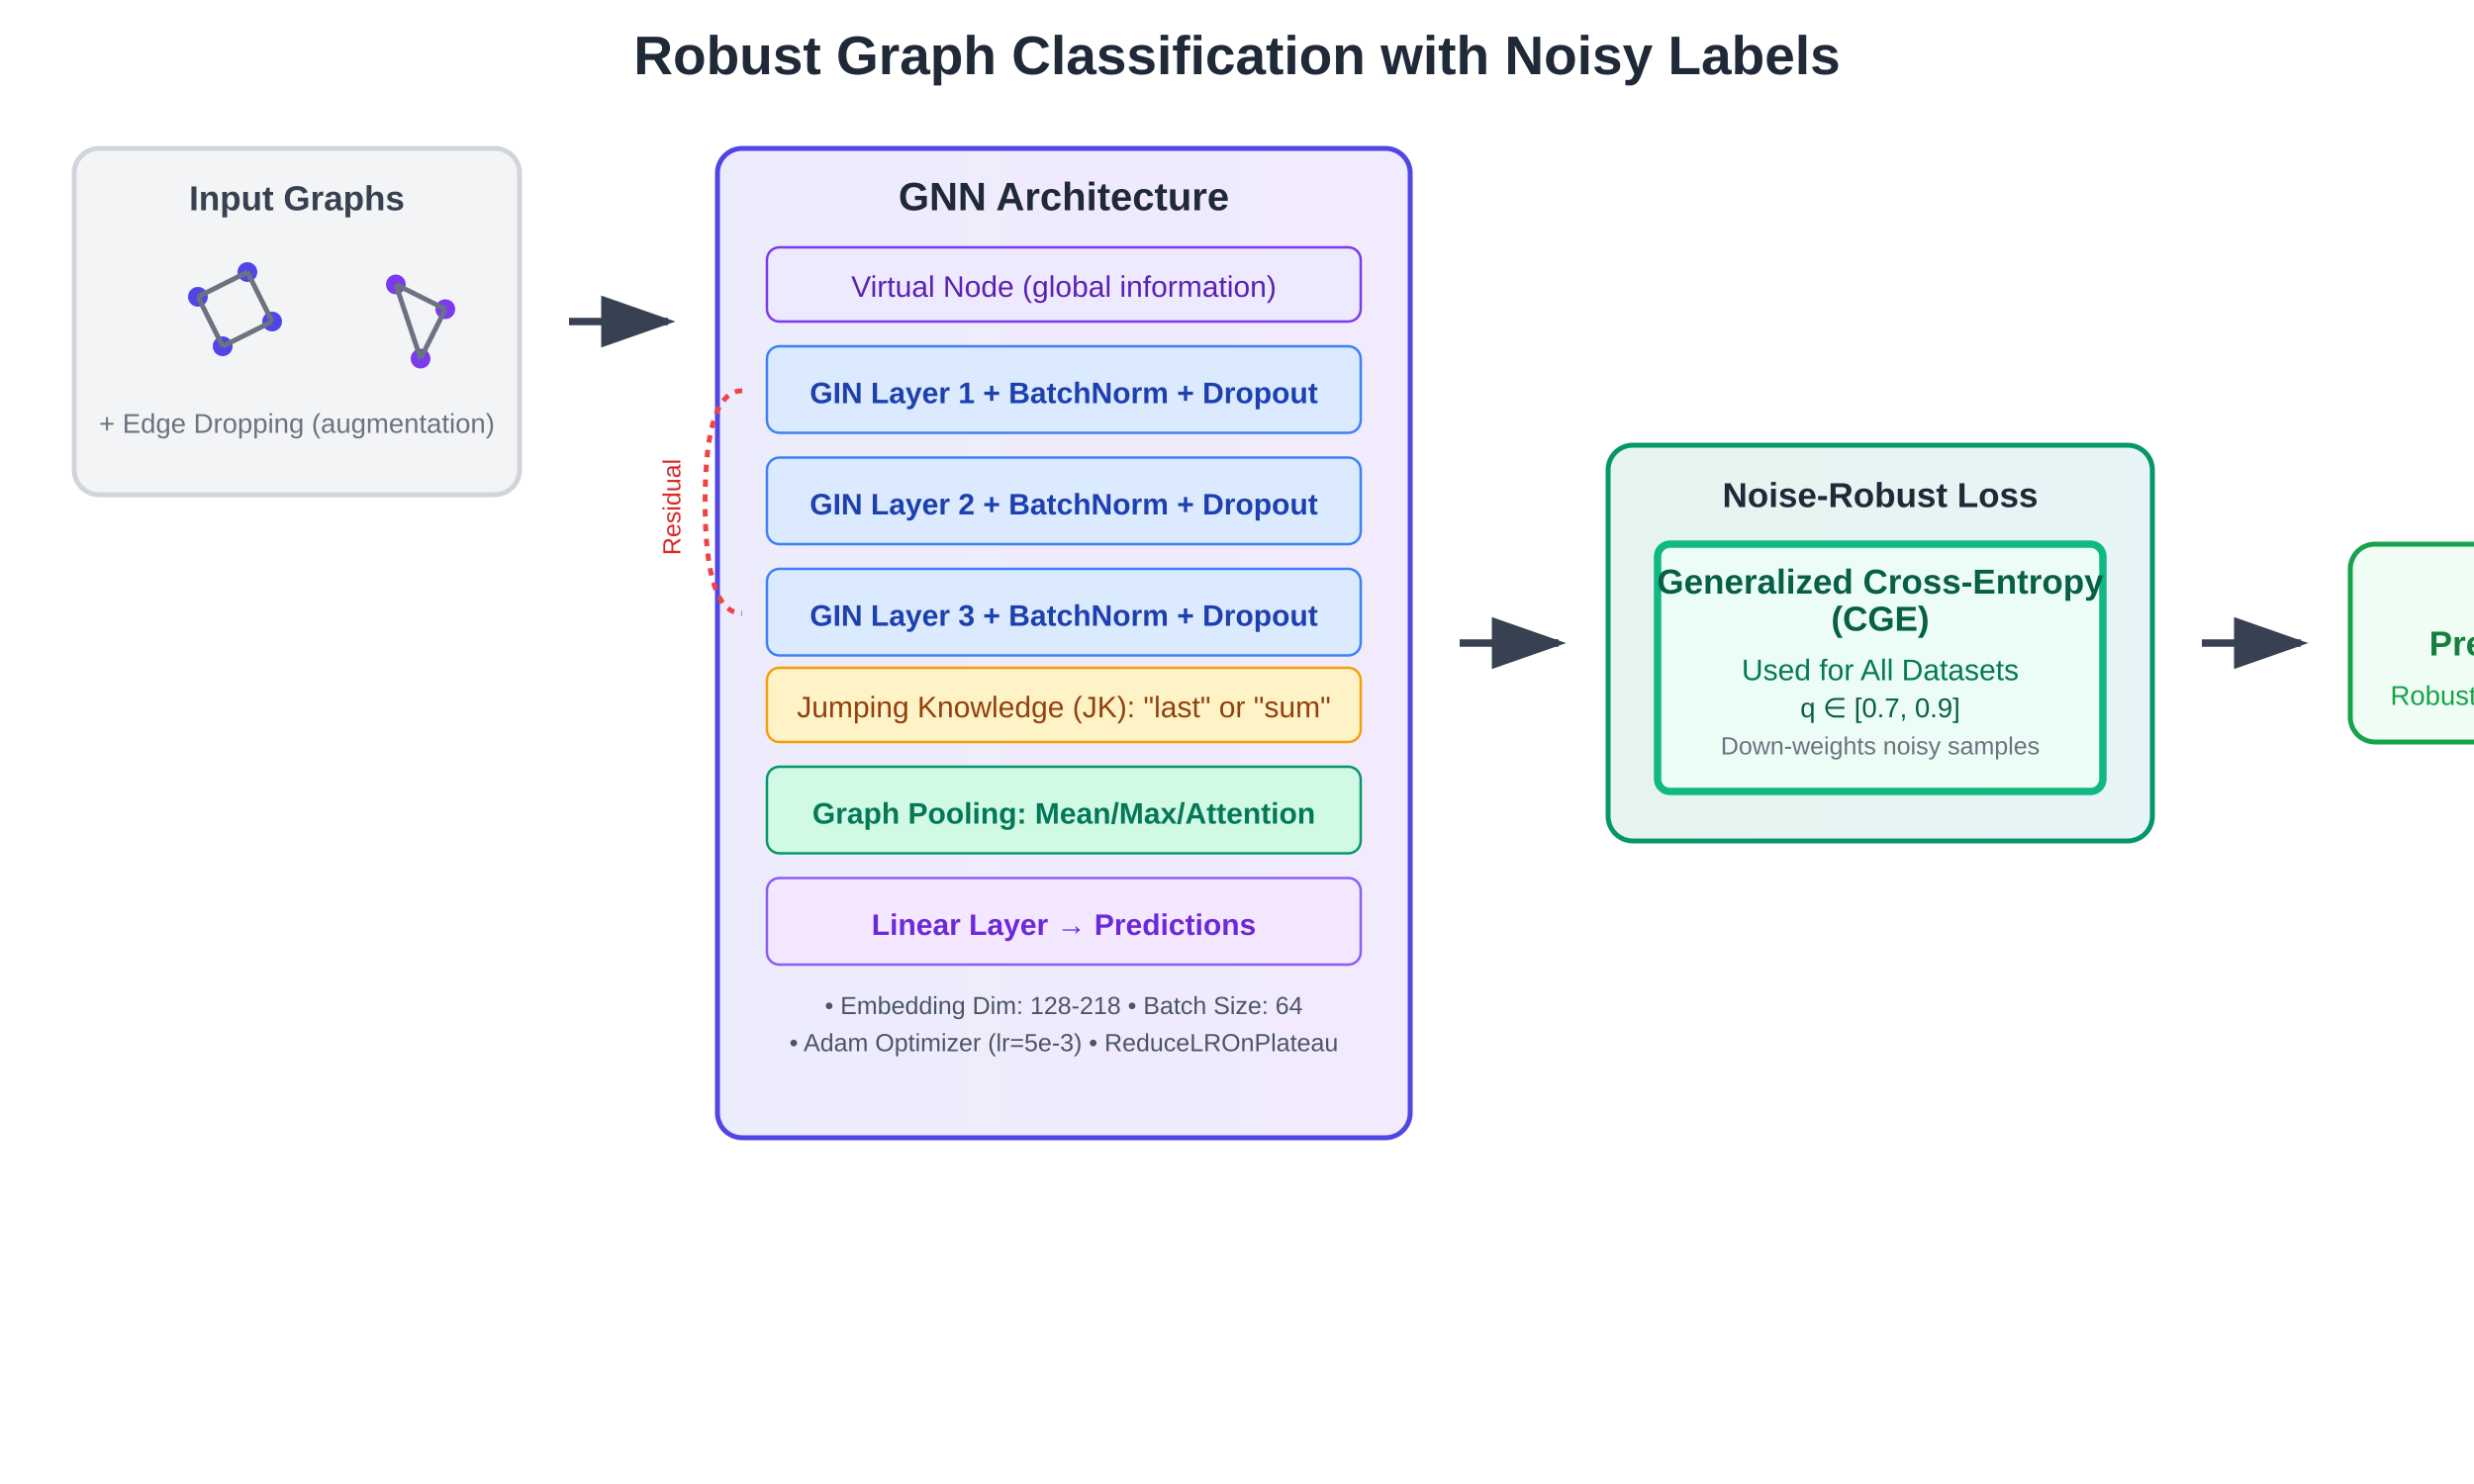
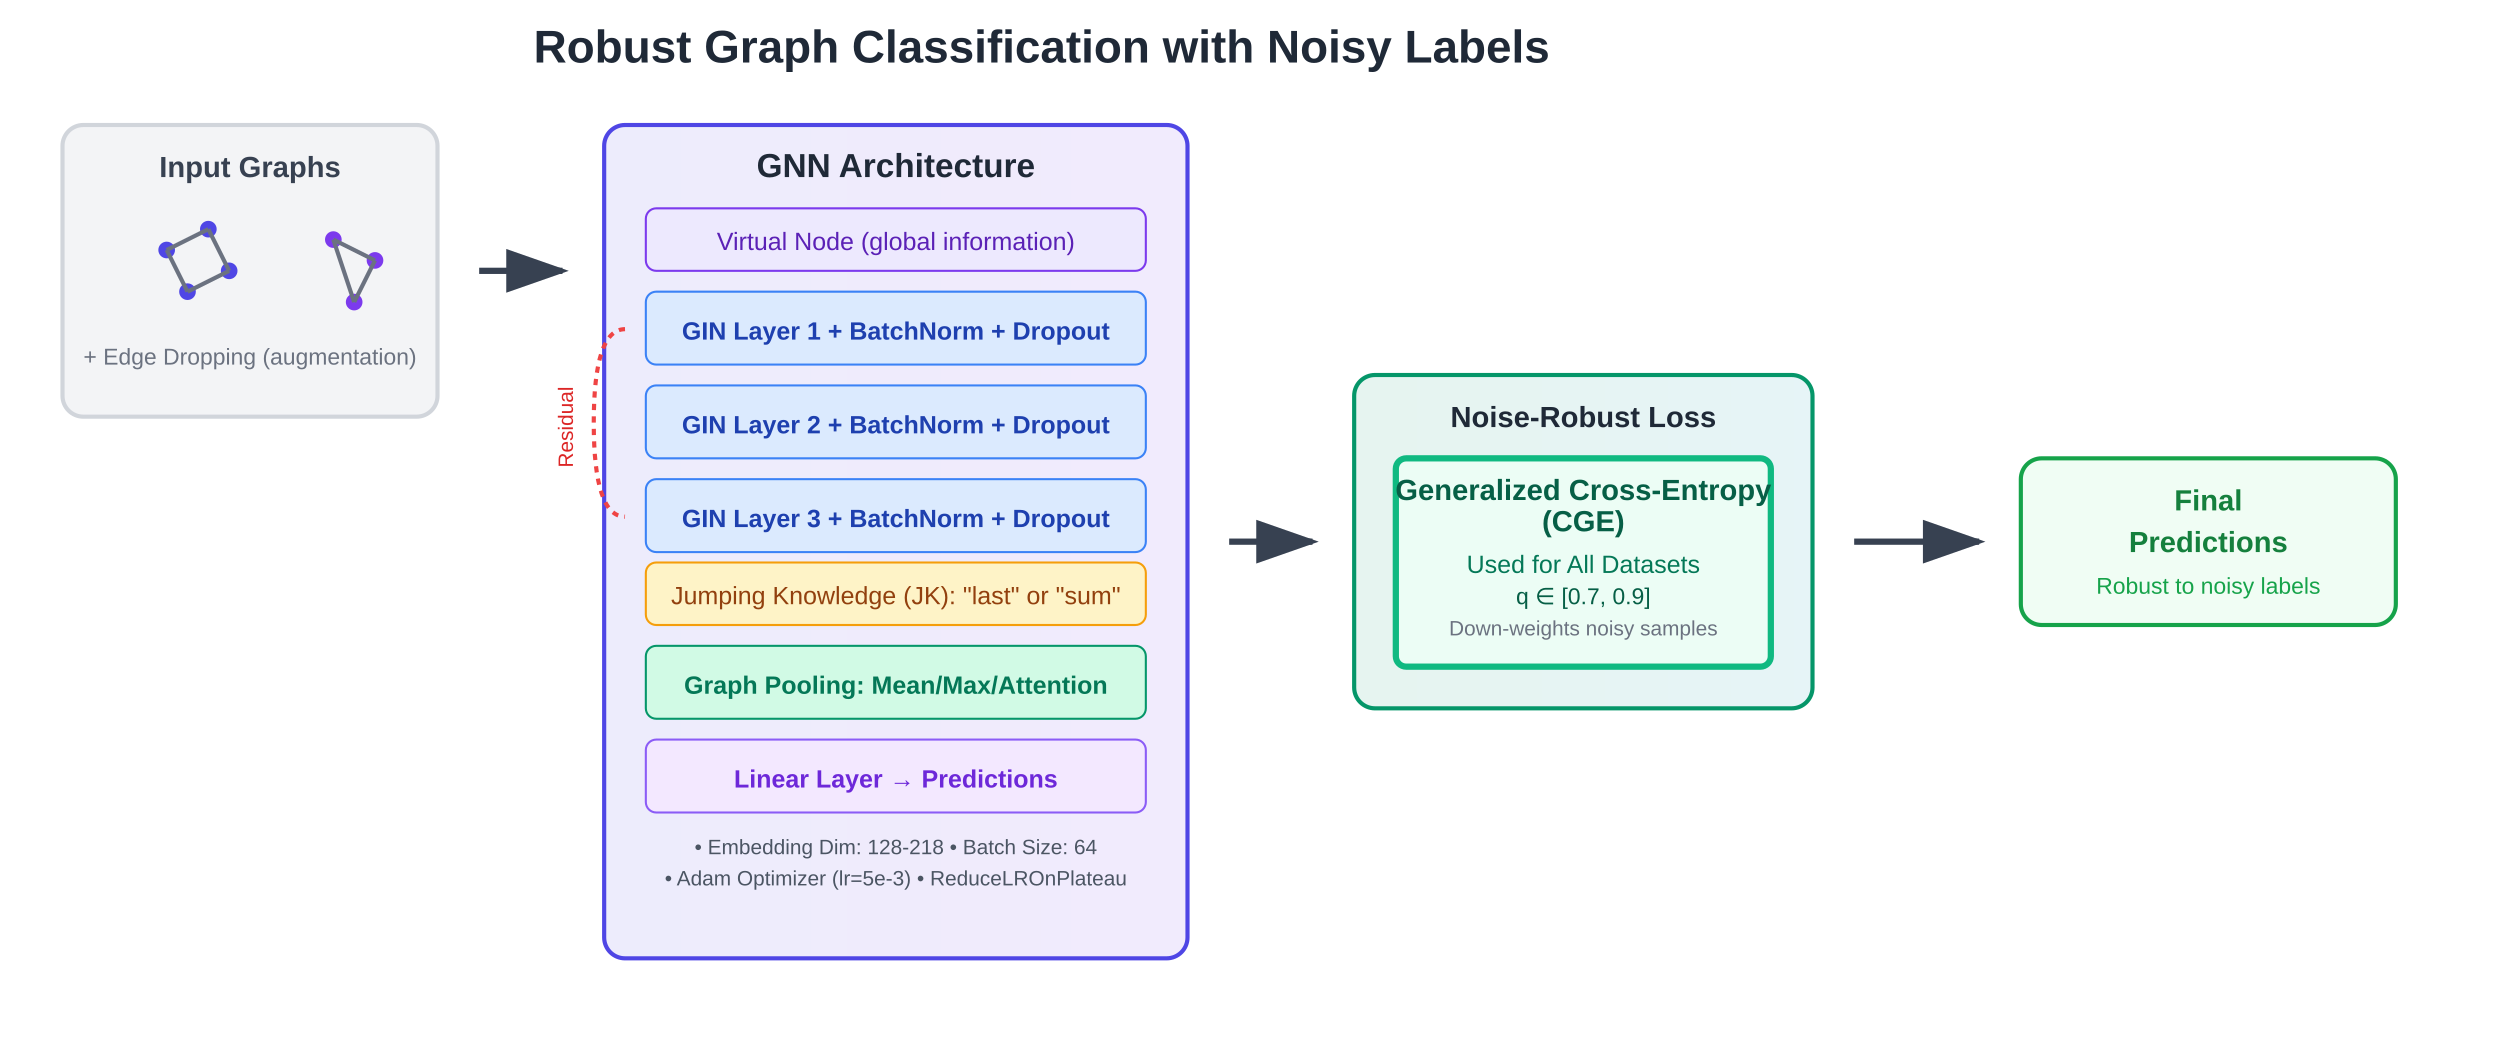
- <svg xmlns="http://www.w3.org/2000/svg" viewBox="0 0 1000 600">
+ <svg xmlns="http://www.w3.org/2000/svg" viewBox="0 0 1200 500">
  <defs>
    <linearGradient id="grad1" x1="0%" y1="0%" x2="100%" y2="0%">
      <stop offset="0%" style="stop-color:#4F46E5;stop-opacity:1" />
      <stop offset="100%" style="stop-color:#7C3AED;stop-opacity:1" />
    </linearGradient>
    <linearGradient id="grad2" x1="0%" y1="0%" x2="100%" y2="0%">
      <stop offset="0%" style="stop-color:#059669;stop-opacity:1" />
      <stop offset="100%" style="stop-color:#0891B2;stop-opacity:1" />
    </linearGradient>
    <linearGradient id="grad3" x1="0%" y1="0%" x2="100%" y2="0%">
      <stop offset="0%" style="stop-color:#DC2626;stop-opacity:1" />
      <stop offset="100%" style="stop-color:#EA580C;stop-opacity:1" />
    </linearGradient>
    <marker id="arrowhead" markerWidth="10" markerHeight="7" refX="9" refY="3.5" orient="auto">
      <polygon points="0 0, 10 3.5, 0 7" fill="#374151" />
    </marker>
  </defs>
  <text x="500" y="30" text-anchor="middle" font-family="Arial, sans-serif" font-size="22" font-weight="bold" fill="#1F2937">
    Robust Graph Classification with Noisy Labels
  </text>
  <rect x="30" y="60" width="180" height="140" rx="10" fill="#F3F4F6" stroke="#D1D5DB" stroke-width="2" />
  <text x="120" y="85" text-anchor="middle" font-family="Arial, sans-serif" font-size="14" font-weight="bold" fill="#374151">Input Graphs</text>
  <g transform="translate(50, 100)">
    <circle cx="30" cy="20" r="4" fill="#4F46E5" />
    <circle cx="50" cy="10" r="4" fill="#4F46E5" />
    <circle cx="60" cy="30" r="4" fill="#4F46E5" />
    <circle cx="40" cy="40" r="4" fill="#4F46E5" />
    <line x1="30" y1="20" x2="50" y2="10" stroke="#6B7280" stroke-width="2" />
    <line x1="50" y1="10" x2="60" y2="30" stroke="#6B7280" stroke-width="2" />
    <line x1="30" y1="20" x2="40" y2="40" stroke="#6B7280" stroke-width="2" />
    <line x1="40" y1="40" x2="60" y2="30" stroke="#6B7280" stroke-width="2" />
    <circle cx="110" cy="15" r="4" fill="#7C3AED" />
    <circle cx="130" cy="25" r="4" fill="#7C3AED" />
    <circle cx="120" cy="45" r="4" fill="#7C3AED" />
    <line x1="110" y1="15" x2="130" y2="25" stroke="#6B7280" stroke-width="2" />
    <line x1="130" y1="25" x2="120" y2="45" stroke="#6B7280" stroke-width="2" />
    <line x1="110" y1="15" x2="120" y2="45" stroke="#6B7280" stroke-width="2" />
  </g>
  <text x="120" y="175" text-anchor="middle" font-family="Arial, sans-serif" font-size="11" fill="#6B7280">
    + Edge Dropping (augmentation)
  </text>
  <line x1="230" y1="130" x2="270" y2="130" stroke="#374151" stroke-width="3" marker-end="url(#arrowhead)" />
  <rect x="290" y="60" width="280" height="400" rx="10" fill="url(#grad1)" fill-opacity="0.1" stroke="#4F46E5" stroke-width="2" />
  <text x="430" y="85" text-anchor="middle" font-family="Arial, sans-serif" font-size="16" font-weight="bold" fill="#1F2937">GNN Architecture</text>
  <rect x="310" y="100" width="240" height="30" rx="5" fill="#EDE9FE" stroke="#7C3AED" stroke-width="1" />
  <text x="430" y="120" text-anchor="middle" font-family="Arial, sans-serif" font-size="12" fill="#5B21B6">Virtual Node (global information)</text>
  <g transform="translate(310, 140)">
    <rect x="0" y="0" width="240" height="35" rx="5" fill="#DBEAFE" stroke="#3B82F6" stroke-width="1" />
    <text x="120" y="23" text-anchor="middle" font-family="Arial, sans-serif" font-size="12" font-weight="bold" fill="#1E40AF">GIN Layer 1 + BatchNorm + Dropout</text>
    <rect x="0" y="45" width="240" height="35" rx="5" fill="#DBEAFE" stroke="#3B82F6" stroke-width="1" />
    <text x="120" y="68" text-anchor="middle" font-family="Arial, sans-serif" font-size="12" font-weight="bold" fill="#1E40AF">GIN Layer 2 + BatchNorm + Dropout</text>
    <rect x="0" y="90" width="240" height="35" rx="5" fill="#DBEAFE" stroke="#3B82F6" stroke-width="1" />
    <text x="120" y="113" text-anchor="middle" font-family="Arial, sans-serif" font-size="12" font-weight="bold" fill="#1E40AF">GIN Layer 3 + BatchNorm + Dropout</text>
    <path d="M -10 18 Q -25 18 -25 63 Q -25 108 -10 108" stroke="#EF4444" stroke-width="2" fill="none" stroke-dasharray="3,3" />
    <text x="-35" y="65" text-anchor="middle" font-family="Arial, sans-serif" font-size="10" fill="#DC2626" transform="rotate(-90, -35, 65)">Residual</text>
  </g>
  <rect x="310" y="270" width="240" height="30" rx="5" fill="#FEF3C7" stroke="#F59E0B" stroke-width="1" />
  <text x="430" y="290" text-anchor="middle" font-family="Arial, sans-serif" font-size="12" fill="#92400E">Jumping Knowledge (JK): "last" or "sum"</text>
  <rect x="310" y="310" width="240" height="35" rx="5" fill="#D1FAE5" stroke="#059669" stroke-width="1" />
  <text x="430" y="333" text-anchor="middle" font-family="Arial, sans-serif" font-size="12" font-weight="bold" fill="#047857">Graph Pooling: Mean/Max/Attention</text>
  <rect x="310" y="355" width="240" height="35" rx="5" fill="#F3E8FF" stroke="#8B5CF6" stroke-width="1" />
  <text x="430" y="378" text-anchor="middle" font-family="Arial, sans-serif" font-size="12" font-weight="bold" fill="#6D28D9">Linear Layer → Predictions</text>
  <text x="430" y="410" text-anchor="middle" font-family="Arial, sans-serif" font-size="10" fill="#4B5563">
    • Embedding Dim: 128-218 • Batch Size: 64
  </text>
  <text x="430" y="425" text-anchor="middle" font-family="Arial, sans-serif" font-size="10" fill="#4B5563">
    • Adam Optimizer (lr=5e-3) • ReduceLROnPlateau
  </text>
  <line x1="590" y1="260" x2="630" y2="260" stroke="#374151" stroke-width="3" marker-end="url(#arrowhead)" />
  <rect x="650" y="180" width="220" height="160" rx="10" fill="url(#grad2)" fill-opacity="0.1" stroke="#059669" stroke-width="2" />
  <text x="760" y="205" text-anchor="middle" font-family="Arial, sans-serif" font-size="14" font-weight="bold" fill="#1F2937">Noise-Robust Loss</text>
  <rect x="670" y="220" width="180" height="100" rx="5" fill="#ECFDF5" stroke="#10B981" stroke-width="3" />
  <text x="760" y="240" text-anchor="middle" font-family="Arial, sans-serif" font-size="14" font-weight="bold" fill="#065F46">Generalized Cross-Entropy</text>
  <text x="760" y="255" text-anchor="middle" font-family="Arial, sans-serif" font-size="14" font-weight="bold" fill="#065F46">(CGE)</text>
  <text x="760" y="275" text-anchor="middle" font-family="Arial, sans-serif" font-size="12" fill="#047857">Used for All Datasets</text>
  <text x="760" y="290" text-anchor="middle" font-family="Arial, sans-serif" font-size="11" fill="#065F46">q ∈ [0.7, 0.9]</text>
  <text x="760" y="305" text-anchor="middle" font-family="Arial, sans-serif" font-size="10" fill="#6B7280">Down-weights noisy samples</text>
-   <line x1="890" y1="260" x2="930" y2="260" stroke="#374151" stroke-width="3" marker-end="url(#arrowhead)" />
-   <rect x="950" y="220" width="140" height="80" rx="10" fill="#F0FDF4" stroke="#16A34A" stroke-width="2" />
-   <text x="1020" y="245" text-anchor="middle" font-family="Arial, sans-serif" font-size="14" font-weight="bold" fill="#15803D">Final</text>
-   <text x="1020" y="265" text-anchor="middle" font-family="Arial, sans-serif" font-size="14" font-weight="bold" fill="#15803D">Predictions</text>
-   <text x="1020" y="285" text-anchor="middle" font-family="Arial, sans-serif" font-size="11" fill="#16A34A">Robust to noisy labels</text>
+   <line x1="890" y1="260" x2="950" y2="260" stroke="#374151" stroke-width="3" marker-end="url(#arrowhead)" />
+   <rect x="970" y="220" width="180" height="80" rx="10" fill="#F0FDF4" stroke="#16A34A" stroke-width="2" />
+   <text x="1060" y="245" text-anchor="middle" font-family="Arial, sans-serif" font-size="14" font-weight="bold" fill="#15803D">Final</text>
+   <text x="1060" y="265" text-anchor="middle" font-family="Arial, sans-serif" font-size="14" font-weight="bold" fill="#15803D">Predictions</text>
+   <text x="1060" y="285" text-anchor="middle" font-family="Arial, sans-serif" font-size="11" fill="#16A34A">Robust to noisy labels</text>
</svg>
